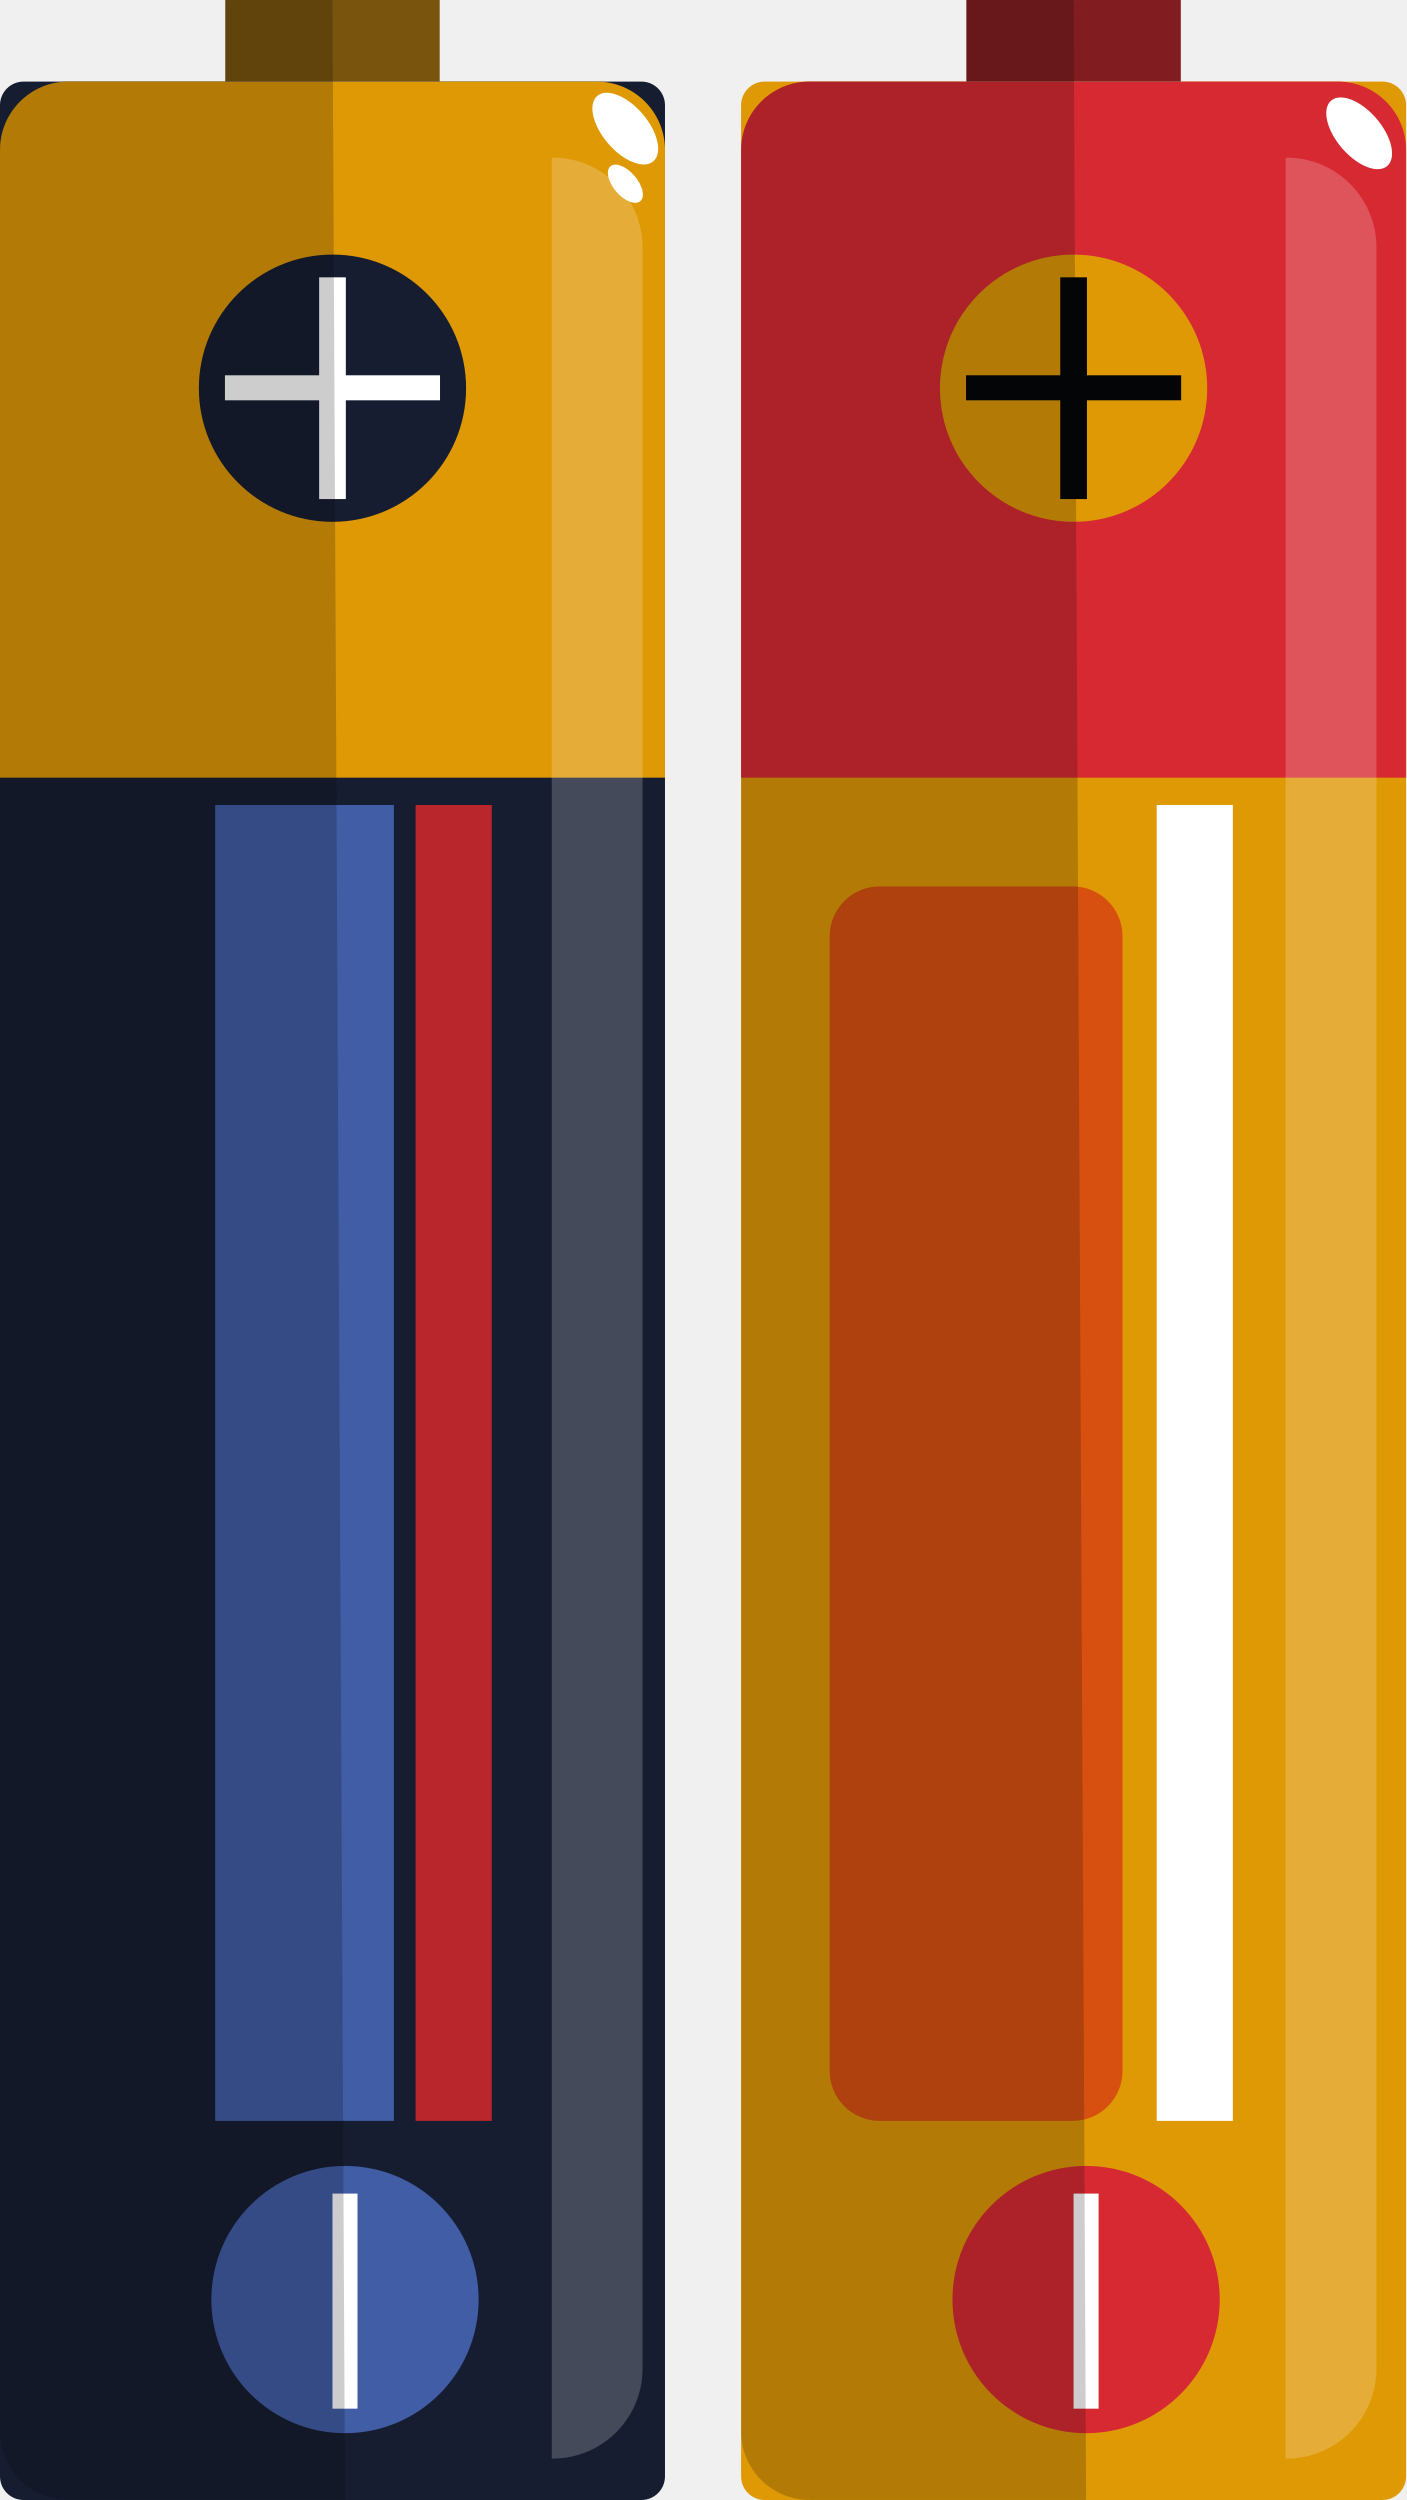
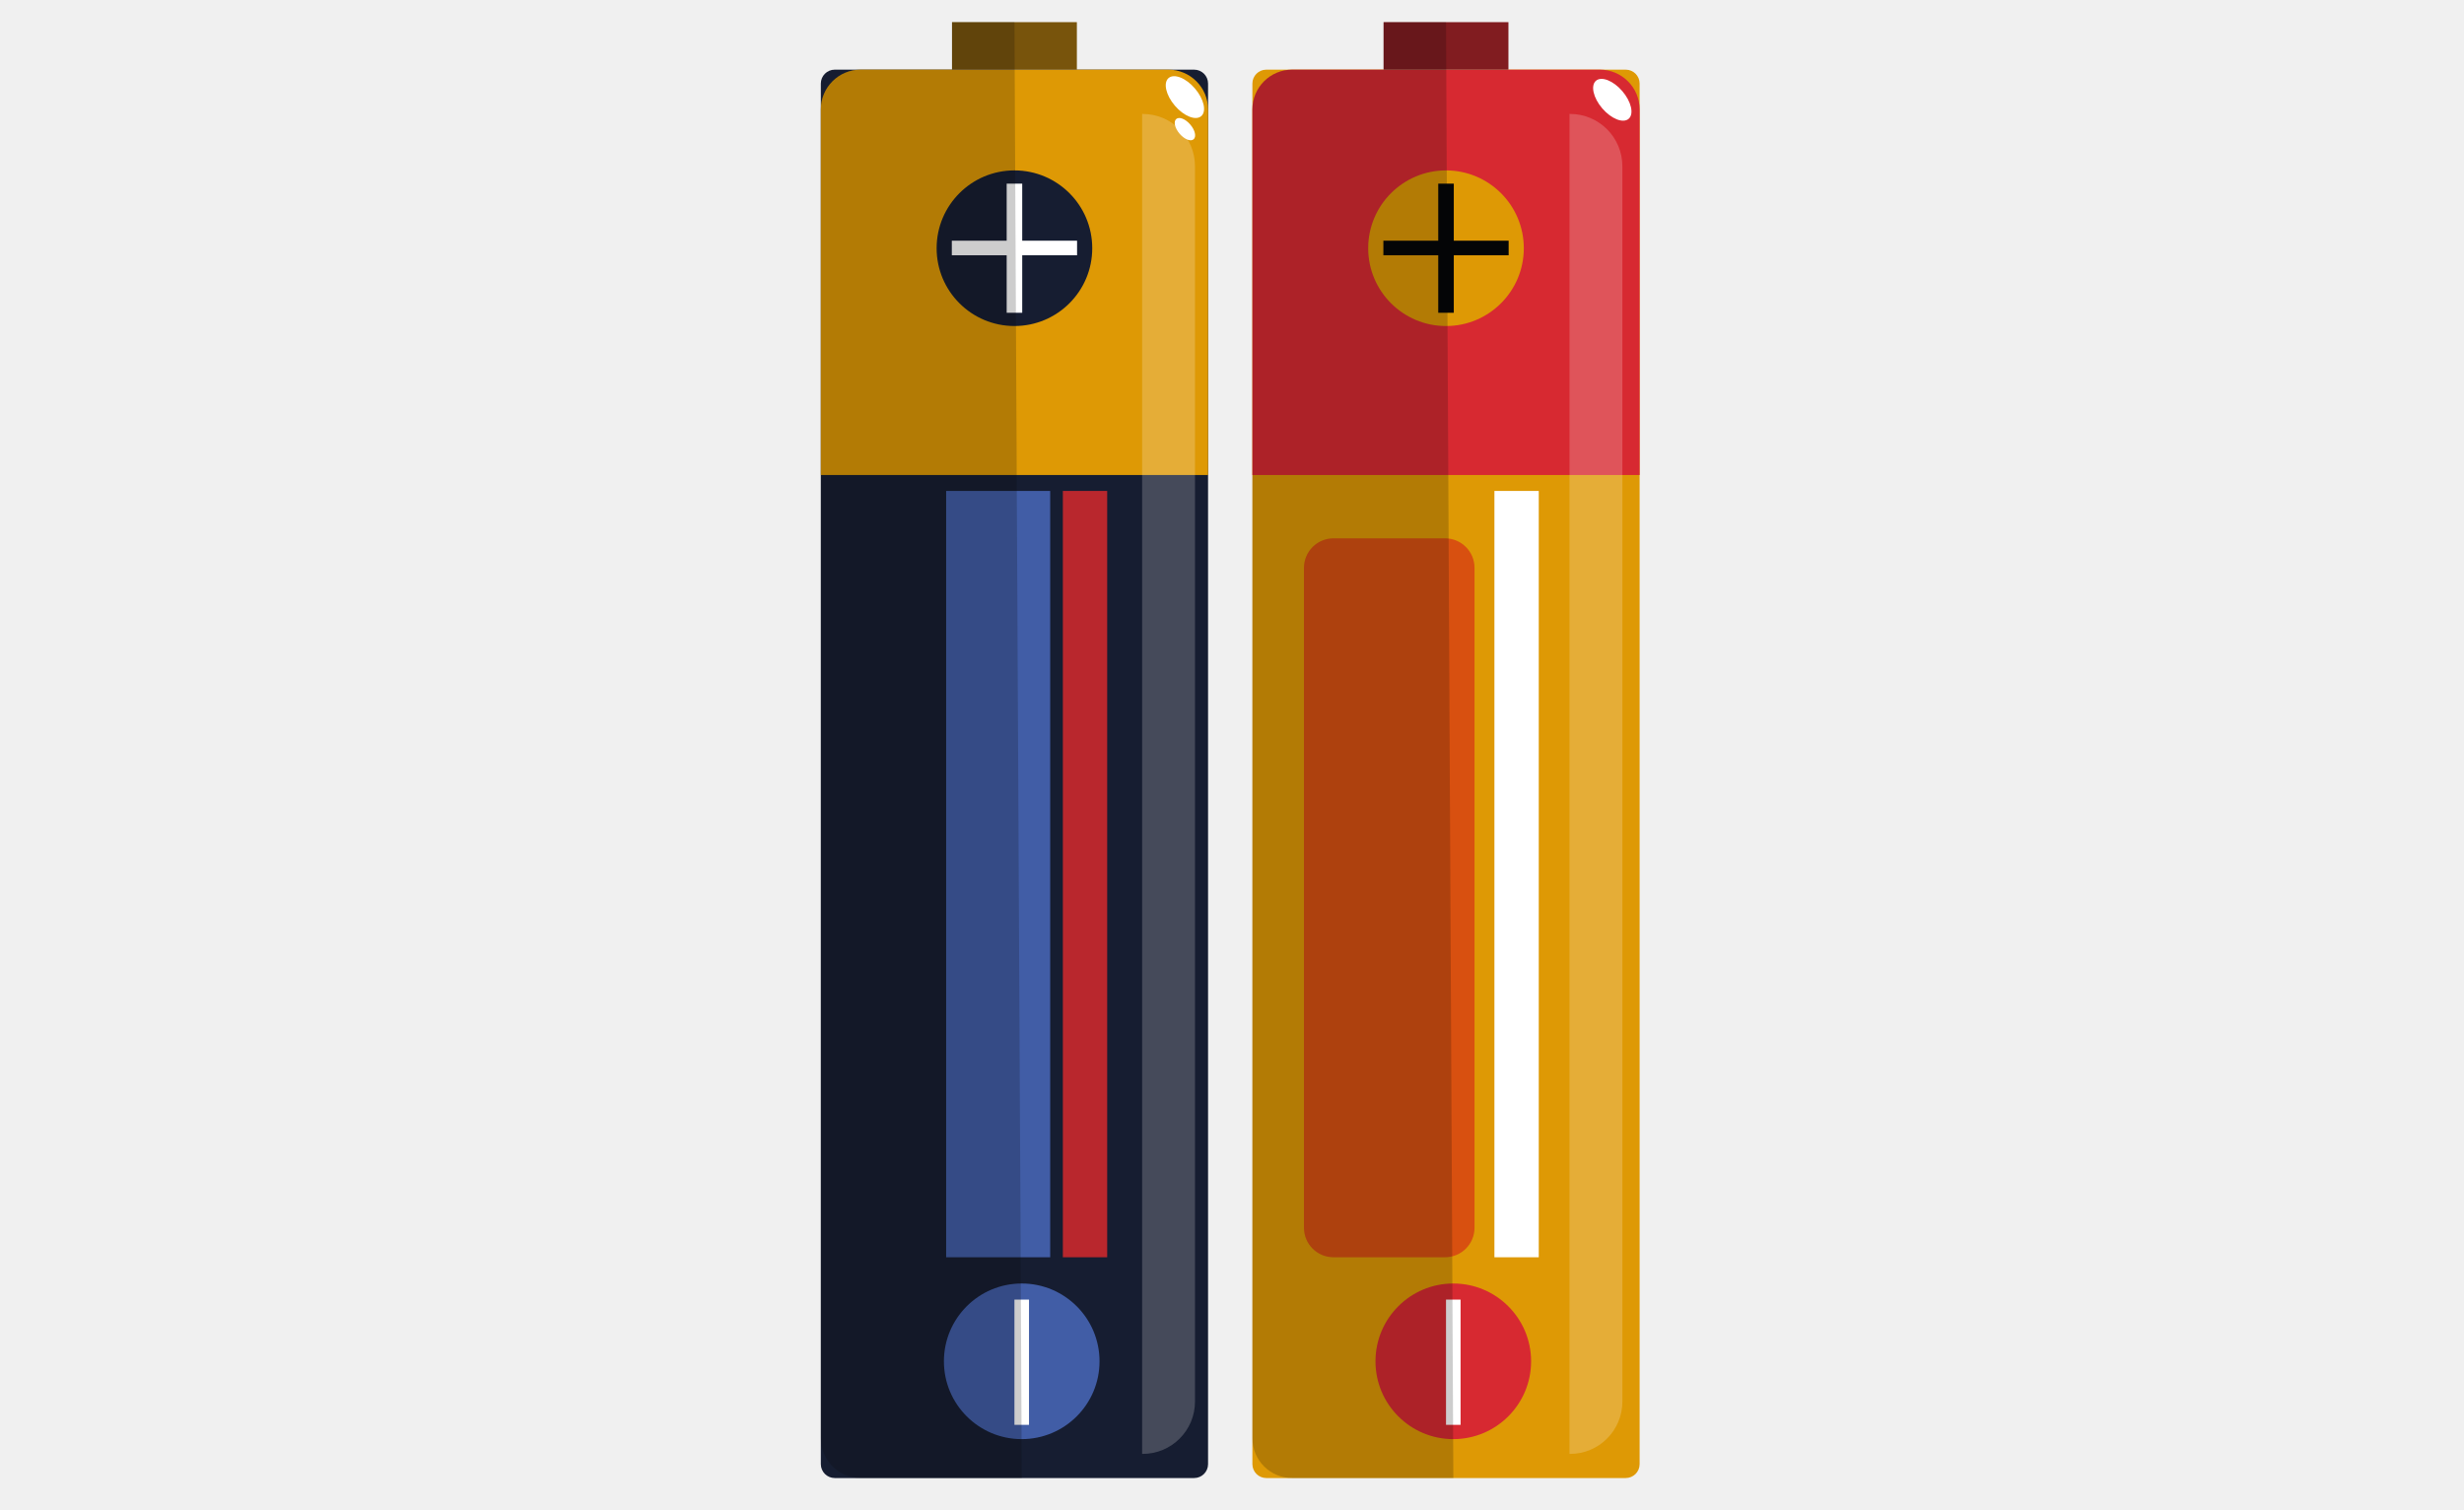
- <svg xmlns="http://www.w3.org/2000/svg" width="97.307" height="173.01" viewBox="0 0 97.307 173.01">
-   <g id="_6" data-name="6" transform="translate(1207.857 -2632.727)">
-     <g id="Group_157283" data-name="Group 157283" transform="translate(-1207.857 2632.727)">
-       <rect id="Rectangle_295568" data-name="Rectangle 295568" width="46.019" height="167.364" rx="1.632" transform="translate(0 5.646)" fill="#161d31" />
-       <path id="Path_266333" data-name="Path 266333" d="M-1207.857,2682.845v-43.439a4.731,4.731,0,0,1,4.729-4.732h36.558a4.733,4.733,0,0,1,4.732,4.732v43.439Z" transform="translate(1207.858 -2629.029)" fill="#de9905" />
-       <rect id="Rectangle_295569" data-name="Rectangle 295569" width="14.838" height="5.645" transform="translate(15.591 0.001)" fill="#78540c" />
-       <rect id="Rectangle_295570" data-name="Rectangle 295570" width="5.269" height="91.065" transform="translate(28.762 55.709)" fill="#b9272d" />
-       <rect id="Rectangle_295571" data-name="Rectangle 295571" width="12.365" height="91.065" transform="translate(14.892 55.709)" fill="#415da6" />
-       <path id="Path_266334" data-name="Path 266334" d="M-1184.618,2648.05a9.244,9.244,0,0,1-9.247,9.247,9.246,9.246,0,0,1-9.246-9.247,9.248,9.248,0,0,1,9.246-9.247A9.246,9.246,0,0,1-1184.618,2648.05Z" transform="translate(1216.873 -2621.185)" fill="#161d31" />
-       <g id="Group_157280" data-name="Group 157280" transform="translate(15.568 19.192)">
-         <path id="Path_266335" data-name="Path 266335" d="M-1194.123,2639.346v6.78h6.518v1.731h-6.518v6.834h-1.847v-6.834h-6.519v-1.731h6.519v-6.78Z" transform="translate(1202.488 -2639.346)" fill="#fff" />
+ <svg xmlns="http://www.w3.org/2000/svg" width="289" height="177" viewBox="0 0 289 177">
+   <defs>
+     <clipPath id="clip-path">
+       <rect id="Rectangle_295799" data-name="Rectangle 295799" width="289" height="177" transform="translate(22296 6485)" fill="none" stroke="#707070" stroke-width="1" />
+     </clipPath>
+   </defs>
+   <g id="_6" data-name="6" transform="translate(-22296 -6485)" clip-path="url(#clip-path)">
+     <g id="Group_158259" data-name="Group 158259" transform="translate(23600.131 3854.87)">
+       <g id="Group_157283" data-name="Group 157283" transform="translate(-1207.857 2632.727)">
+         <rect id="Rectangle_295568" data-name="Rectangle 295568" width="45.419" height="165.181" rx="1.632" transform="translate(0 5.572)" fill="#161d31" />
+         <path id="Path_266333" data-name="Path 266333" d="M-1207.857,2682.217v-42.873a4.669,4.669,0,0,1,4.668-4.67h36.081a4.671,4.671,0,0,1,4.671,4.67v42.873Z" transform="translate(1207.858 -2629.103)" fill="#de9905" />
+         <rect id="Rectangle_295569" data-name="Rectangle 295569" width="14.644" height="5.571" transform="translate(15.387 0.001)" fill="#78540c" />
+         <rect id="Rectangle_295570" data-name="Rectangle 295570" width="5.2" height="89.877" transform="translate(28.387 54.983)" fill="#b9272d" />
+         <rect id="Rectangle_295571" data-name="Rectangle 295571" width="12.204" height="89.877" transform="translate(14.698 54.983)" fill="#415da6" />
+         <path id="Path_266334" data-name="Path 266334" d="M-1184.859,2647.929a9.123,9.123,0,0,1-9.126,9.126,9.125,9.125,0,0,1-9.126-9.126,9.127,9.127,0,0,1,9.126-9.126A9.125,9.125,0,0,1-1184.859,2647.929Z" transform="translate(1216.693 -2621.415)" fill="#161d31" />
+         <g id="Group_157280" data-name="Group 157280" transform="translate(15.365 18.942)">
+           <path id="Path_266335" data-name="Path 266335" d="M-1194.232,2639.346v6.691h6.433v1.708h-6.433v6.745h-1.823v-6.745h-6.434v-1.708h6.434v-6.691Z" transform="translate(1202.488 -2639.346)" fill="#fff" />
+         </g>
+         <g id="Group_157282" data-name="Group 157282" transform="translate(14.437 147.937)">
+           <circle id="Ellipse_6349" data-name="Ellipse 6349" cx="9.126" cy="9.126" r="9.126" fill="#415da6" />
+           <g id="Group_157281" data-name="Group 157281" transform="translate(8.271 1.888)">
+             <path id="Path_266336" data-name="Path 266336" d="M-1199.922,2685.081h1.709v14.689h-1.709Z" transform="translate(1199.922 -2685.081)" fill="#fff" />
+           </g>
+         </g>
+         <path id="Path_266337" data-name="Path 266337" d="M-1185.149,2632.727h-7.32v5.572h-10.72a4.667,4.667,0,0,0-4.668,4.67V2798.81a4.668,4.668,0,0,0,4.668,4.67h18.9Z" transform="translate(1207.858 -2632.727)" fill="#040506" opacity="0.2" />
+         <path id="Path_266338" data-name="Path 266338" d="M-1194.628,2793.648h-.06V2636.49h.06a6.137,6.137,0,0,1,6.139,6.138V2787.51A6.139,6.139,0,0,1-1194.628,2793.648Z" transform="translate(1232.375 -2625.724)" fill="#fff" opacity="0.2" />
+         <path id="Path_266339" data-name="Path 266339" d="M-1190.3,2636.386c1.059,1.233,1.388,2.687.738,3.242s-2.035.008-3.09-1.225-1.388-2.684-.739-3.242S-1191.352,2635.151-1190.3,2636.386Z" transform="translate(1234.179 -2628.604)" fill="#fff" />
+         <path id="Path_266340" data-name="Path 266340" d="M-1191.529,2637.425c.564.656.738,1.428.392,1.726s-1.082.005-1.646-.653-.739-1.427-.392-1.725S-1192.093,2636.767-1191.529,2637.425Z" transform="translate(1234.862 -2625.414)" fill="#fff" />
      </g>
-       <g id="Group_157282" data-name="Group 157282" transform="translate(14.628 149.892)">
-         <circle id="Ellipse_6349" data-name="Ellipse 6349" cx="9.247" cy="9.247" r="9.247" fill="#415da6" />
-         <g id="Group_157281" data-name="Group 157281" transform="translate(8.381 1.913)">
-           <path id="Path_266336" data-name="Path 266336" d="M-1199.922,2685.081h1.731v14.884h-1.731Z" transform="translate(1199.922 -2685.081)" fill="#fff" />
+       <g id="Group_157287" data-name="Group 157287" transform="translate(-1157.239 2632.727)">
+         <rect id="Rectangle_295572" data-name="Rectangle 295572" width="45.419" height="165.181" rx="1.632" transform="translate(0 5.572)" fill="#de9905" />
+         <path id="Path_266341" data-name="Path 266341" d="M-1190.169,2682.217v-42.873a4.669,4.669,0,0,1,4.667-4.67h36.081a4.672,4.672,0,0,1,4.671,4.67v42.873Z" transform="translate(1190.17 -2629.103)" fill="#d72931" />
+         <rect id="Rectangle_295573" data-name="Rectangle 295573" width="14.644" height="5.571" transform="translate(15.387 0.001)" fill="#811c20" />
+         <rect id="Rectangle_295574" data-name="Rectangle 295574" width="5.2" height="89.877" transform="translate(28.387 54.983)" fill="#fff" />
+         <rect id="Rectangle_295575" data-name="Rectangle 295575" width="20.006" height="84.319" rx="3.46" transform="translate(6.048 60.541)" fill="#d85010" />
+         <circle id="Ellipse_6350" data-name="Ellipse 6350" cx="9.126" cy="9.126" r="9.126" transform="translate(13.583 17.389)" fill="#de9905" />
+         <g id="Group_157284" data-name="Group 157284" transform="translate(15.363 18.942)">
+           <path id="Path_266342" data-name="Path 266342" d="M-1176.542,2639.346v6.691h6.434v1.708h-6.434v6.745h-1.823v-6.745h-6.436v-1.708h6.436v-6.691Z" transform="translate(1184.801 -2639.346)" fill="#040506" />
        </g>
+         <g id="Group_157286" data-name="Group 157286" transform="translate(14.437 147.937)">
+           <circle id="Ellipse_6351" data-name="Ellipse 6351" cx="9.126" cy="9.126" r="9.126" fill="#d72931" />
+           <g id="Group_157285" data-name="Group 157285" transform="translate(8.272 1.888)">
+             <path id="Path_266343" data-name="Path 266343" d="M-1182.234,2685.081h1.709v14.689h-1.709Z" transform="translate(1182.234 -2685.081)" fill="#fff" />
+           </g>
+         </g>
+         <path id="Path_266344" data-name="Path 266344" d="M-1167.461,2632.727h-7.32v5.572h-10.72a4.667,4.667,0,0,0-4.667,4.67V2798.81a4.667,4.667,0,0,0,4.667,4.67h18.9Z" transform="translate(1190.17 -2632.727)" fill="#040506" opacity="0.2" />
+         <path id="Path_266345" data-name="Path 266345" d="M-1177.11,2793.648h-.063V2636.49h.063a6.137,6.137,0,0,1,6.139,6.138V2787.51A6.139,6.139,0,0,1-1177.11,2793.648Z" transform="translate(1214.366 -2625.724)" fill="#fff" opacity="0.2" />
+         <path id="Path_266346" data-name="Path 266346" d="M-1172.779,2636.495c1.056,1.234,1.388,2.684.739,3.242s-2.035.008-3.094-1.224-1.388-2.687-.736-3.242S-1173.838,2635.261-1172.779,2636.495Z" transform="translate(1216.17 -2628.399)" fill="#fff" />
      </g>
-       <path id="Path_266337" data-name="Path 266337" d="M-1184.849,2632.728h-7.417v5.645h-10.862a4.729,4.729,0,0,0-4.729,4.732V2801a4.729,4.729,0,0,0,4.729,4.732h19.146Z" transform="translate(1207.858 -2632.728)" fill="#040506" opacity="0.2" />
-       <path id="Path_266338" data-name="Path 266338" d="M-1194.627,2795.726h-.061V2636.49h.061a6.218,6.218,0,0,1,6.22,6.219v146.8A6.22,6.22,0,0,1-1194.627,2795.726Z" transform="translate(1232.873 -2625.581)" fill="#fff" opacity="0.2" />
-       <path id="Path_266339" data-name="Path 266339" d="M-1190.25,2636.4c1.073,1.249,1.406,2.723.748,3.285s-2.062.009-3.131-1.241-1.406-2.719-.748-3.284S-1191.32,2635.154-1190.25,2636.4Z" transform="translate(1234.713 -2628.521)" fill="#fff" />
-       <path id="Path_266340" data-name="Path 266340" d="M-1191.5,2637.435c.571.664.748,1.447.4,1.749s-1.1.005-1.667-.662-.748-1.447-.4-1.748S-1192.076,2636.768-1191.5,2637.435Z" transform="translate(1235.411 -2625.265)" fill="#fff" />
-     </g>
-     <g id="Group_157287" data-name="Group 157287" transform="translate(-1156.57 2632.727)">
-       <rect id="Rectangle_295572" data-name="Rectangle 295572" width="46.019" height="167.364" rx="1.632" transform="translate(0 5.646)" fill="#de9905" />
-       <path id="Path_266341" data-name="Path 266341" d="M-1190.169,2682.845v-43.439a4.73,4.73,0,0,1,4.729-4.732h36.558a4.733,4.733,0,0,1,4.732,4.732v43.439Z" transform="translate(1190.17 -2629.029)" fill="#d72931" />
-       <rect id="Rectangle_295573" data-name="Rectangle 295573" width="14.838" height="5.645" transform="translate(15.591 0.001)" fill="#811c20" />
-       <rect id="Rectangle_295574" data-name="Rectangle 295574" width="5.269" height="91.065" transform="translate(28.762 55.709)" fill="#fff" />
-       <rect id="Rectangle_295575" data-name="Rectangle 295575" width="20.27" height="85.433" rx="3.46" transform="translate(6.128 61.342)" fill="#d85010" />
-       <circle id="Ellipse_6350" data-name="Ellipse 6350" cx="9.247" cy="9.247" r="9.247" transform="translate(13.763 17.619)" fill="#de9905" />
-       <g id="Group_157284" data-name="Group 157284" transform="translate(15.566 19.192)">
-         <path id="Path_266342" data-name="Path 266342" d="M-1176.433,2639.346v6.78h6.519v1.731h-6.519v6.834h-1.847v-6.834h-6.521v-1.731h6.521v-6.78Z" transform="translate(1184.801 -2639.346)" fill="#040506" />
-       </g>
-       <g id="Group_157286" data-name="Group 157286" transform="translate(14.628 149.892)">
-         <circle id="Ellipse_6351" data-name="Ellipse 6351" cx="9.247" cy="9.247" r="9.247" fill="#d72931" />
-         <g id="Group_157285" data-name="Group 157285" transform="translate(8.381 1.913)">
-           <path id="Path_266343" data-name="Path 266343" d="M-1182.234,2685.081h1.731v14.884h-1.731Z" transform="translate(1182.234 -2685.081)" fill="#fff" />
-         </g>
-       </g>
-       <path id="Path_266344" data-name="Path 266344" d="M-1167.161,2632.728h-7.417v5.645h-10.862a4.729,4.729,0,0,0-4.729,4.732V2801a4.729,4.729,0,0,0,4.729,4.732h19.146Z" transform="translate(1190.17 -2632.728)" fill="#040506" opacity="0.2" />
-       <path id="Path_266345" data-name="Path 266345" d="M-1177.109,2795.726h-.064V2636.49h.064a6.218,6.218,0,0,1,6.22,6.219v146.8A6.22,6.22,0,0,1-1177.109,2795.726Z" transform="translate(1214.857 -2625.581)" fill="#fff" opacity="0.2" />
-       <path id="Path_266346" data-name="Path 266346" d="M-1172.733,2636.514c1.07,1.25,1.406,2.72.748,3.285s-2.062.008-3.134-1.241-1.406-2.723-.745-3.285S-1173.806,2635.264-1172.733,2636.514Z" transform="translate(1216.698 -2628.311)" fill="#fff" />
    </g>
  </g>
</svg>
